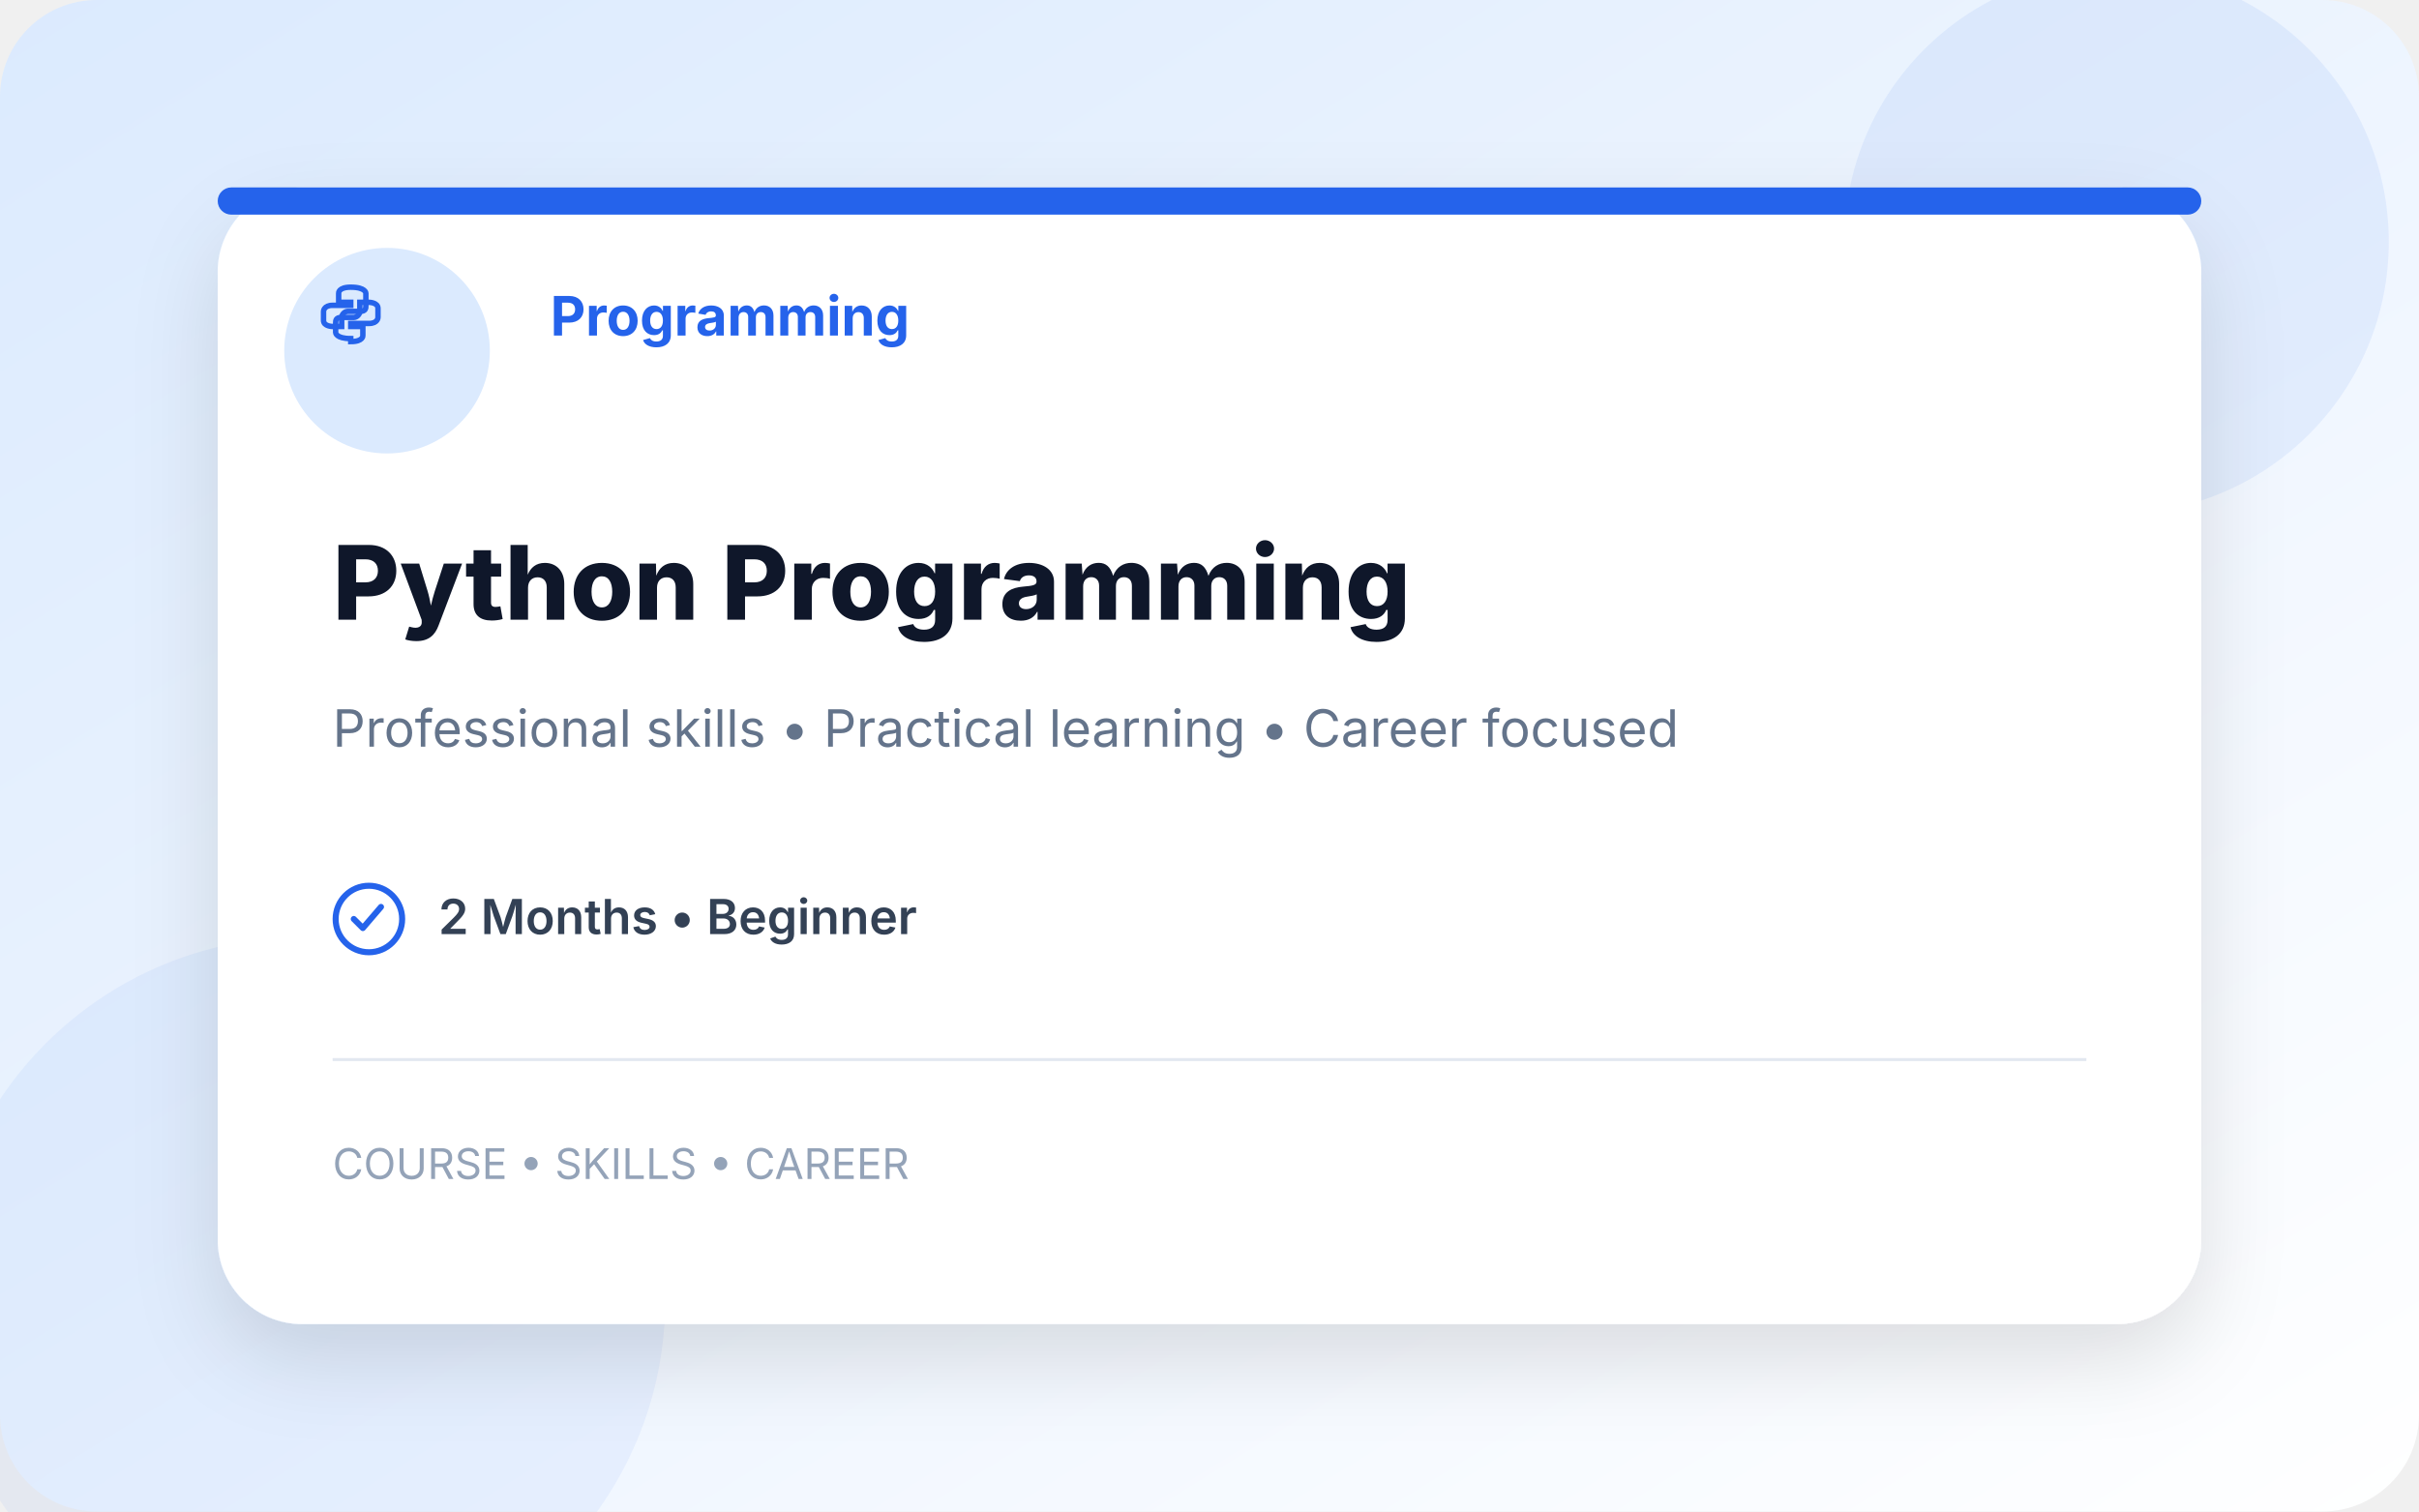
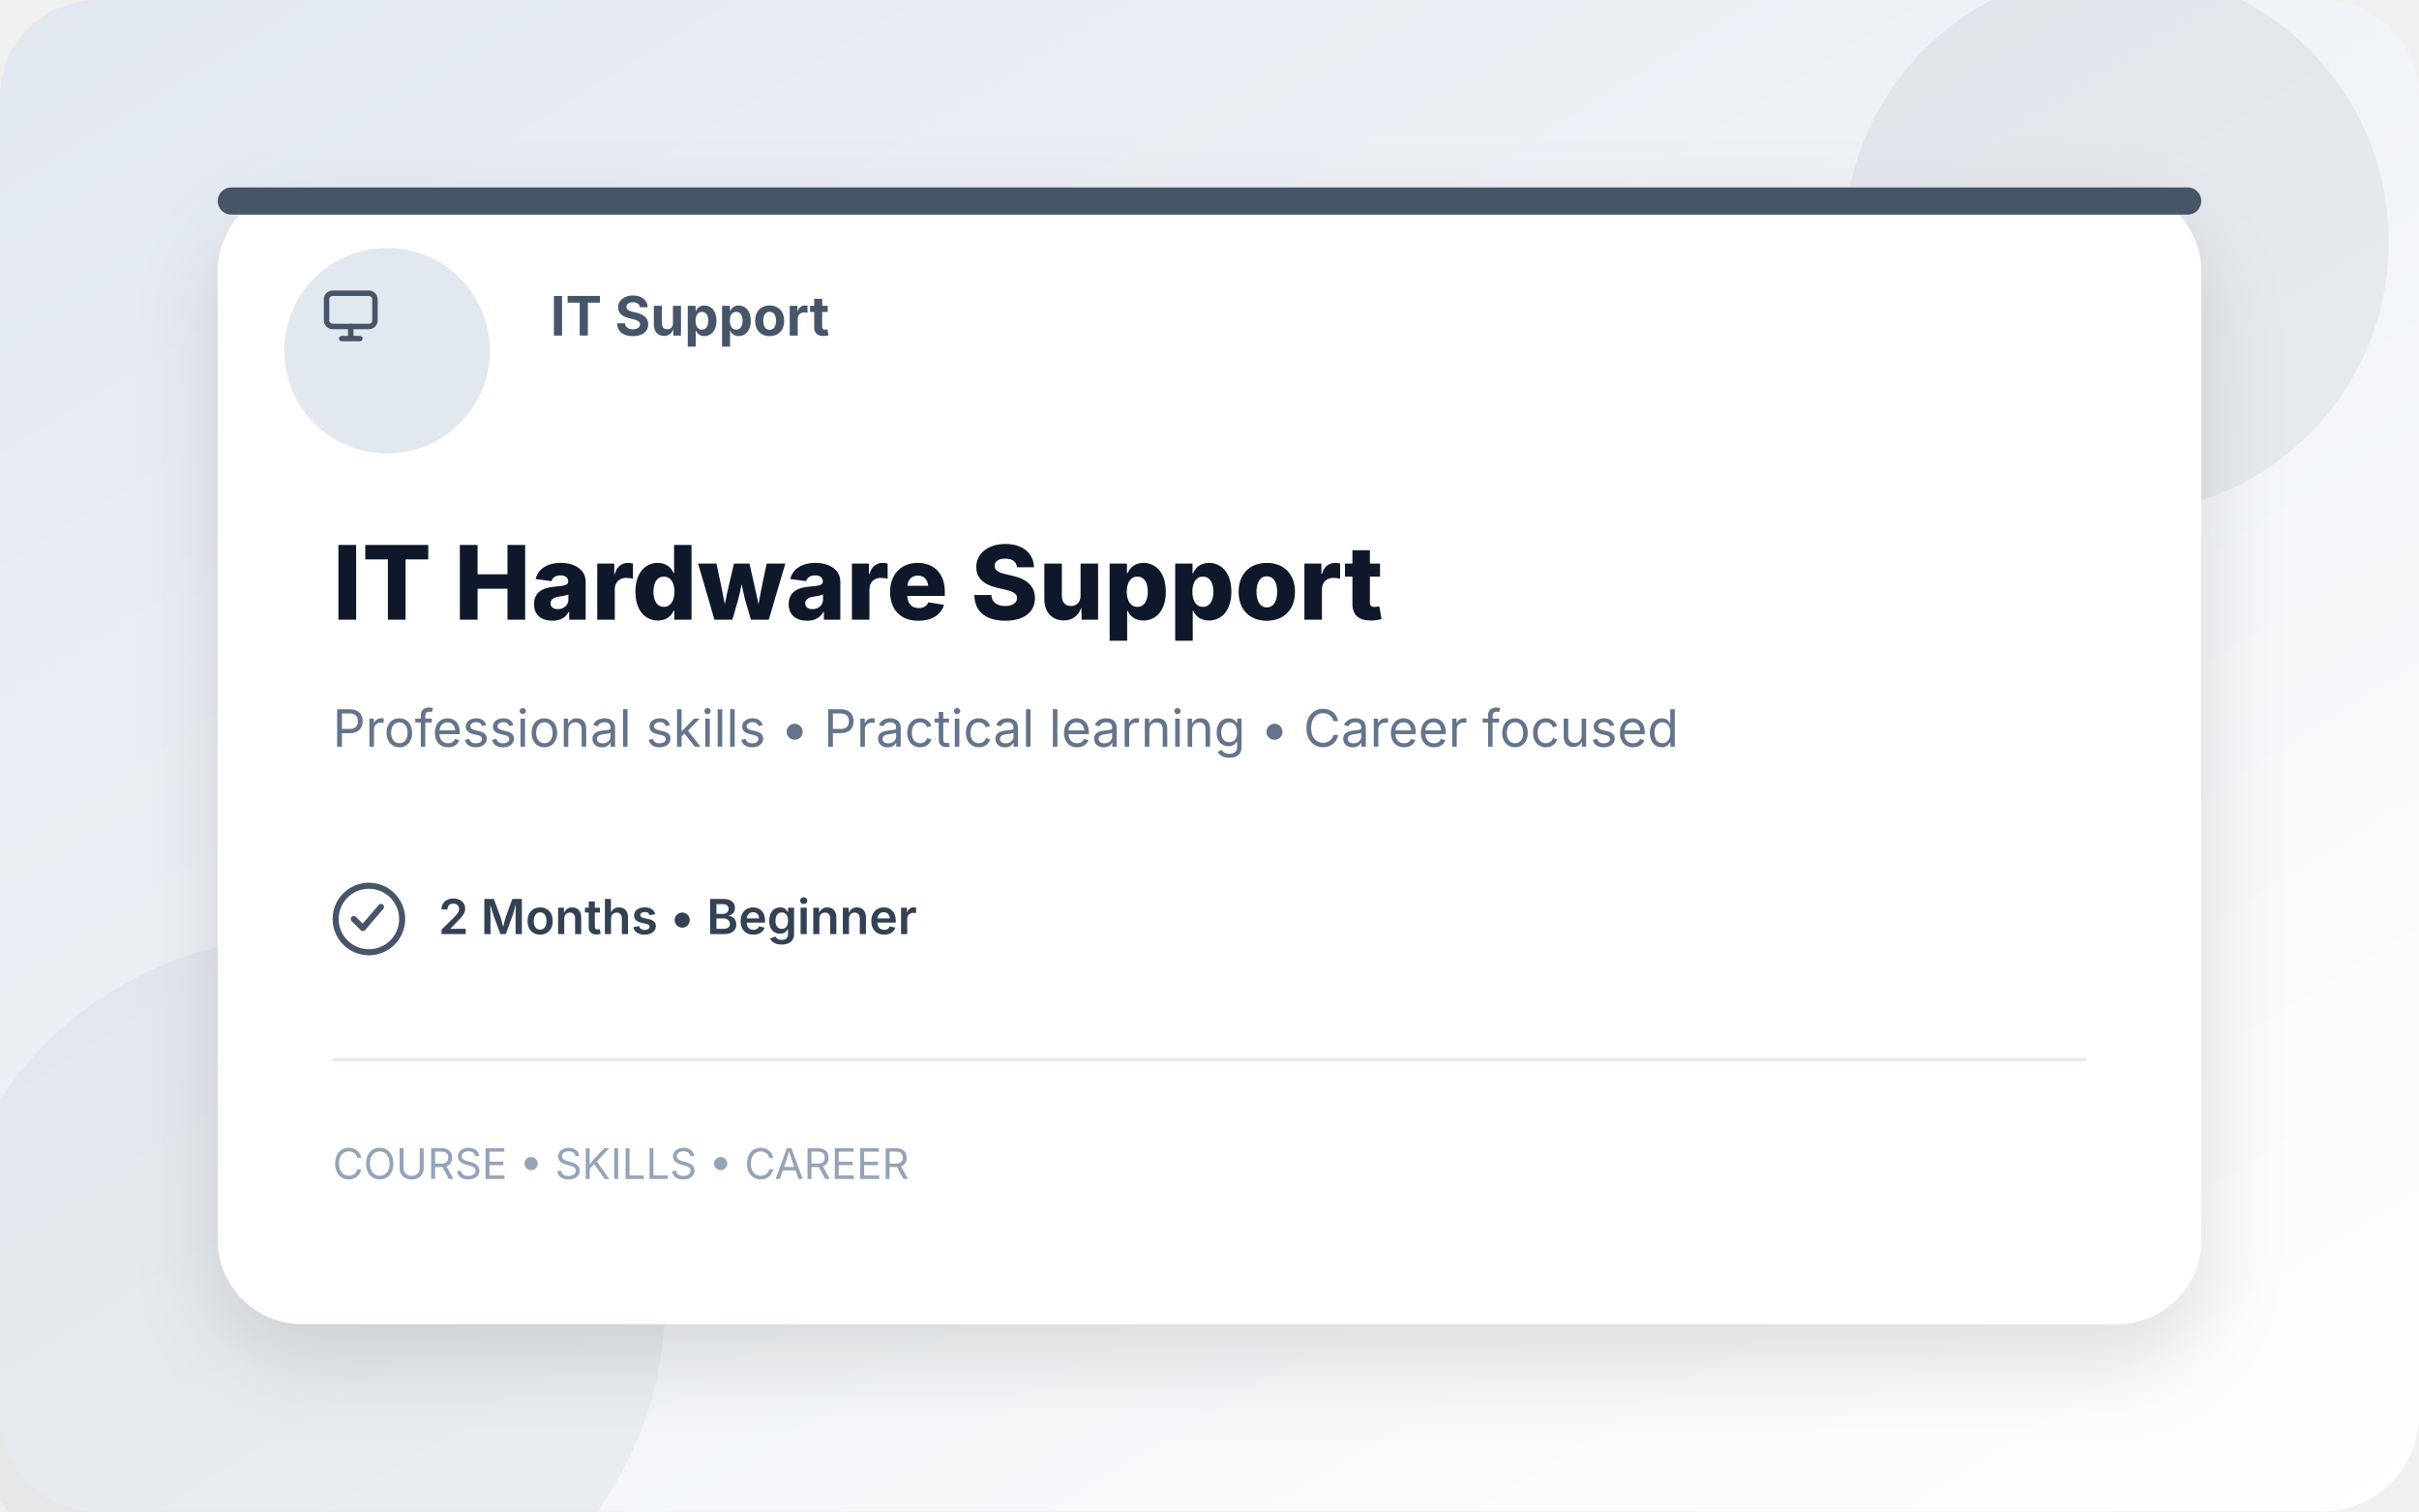
<svg xmlns="http://www.w3.org/2000/svg" viewBox="0 0 800 500" role="img" aria-labelledby="title desc">
  <defs>
    <linearGradient id="bg" x1="0" y1="0" x2="1" y2="1">
-       <stop offset="0" stop-color="#DBEAFE" />
+       <stop offset="0" stop-color="#E2E8F0" />
      <stop offset="1" stop-color="#ffffff" />
    </linearGradient>
    <filter id="shadow" x="-20%" y="-20%" width="140%" height="140%">
      <feDropShadow dx="0" dy="12" stdDeviation="14" flood-opacity=".12" />
    </filter>
  </defs>
  <rect width="800" height="500" rx="32" fill="url(#bg)" />
-   <circle cx="700" cy="80" r="90" fill="#2563EB" opacity=".08" />
-   <circle cx="100" cy="430" r="120" fill="#2563EB" opacity=".06" />
+   <circle cx="700" cy="80" r="90" fill="#475569" opacity=".08" />
+   <circle cx="100" cy="430" r="120" fill="#475569" opacity=".06" />
  <g filter="url(#shadow)">
    <rect x="72" y="62" width="656" height="376" rx="28" fill="#fff" />
  </g>
-   <rect x="72" y="62" width="656" height="9" rx="4.5" fill="#2563EB" />
-   <circle cx="128" cy="116" r="34" fill="#DBEAFE" />
-   <g transform="translate(104 92)" style="color:#2563EB">
-     <path d="M12 3c-4.2 0-4 2-4 2v3h4v1H6c-3 0-3 2-3 2v3c0 2 3 2 3 2h3v-3c0-1 1-2 2-2h4c2 0 2-1 2-2V5s0-2-5-2Z" fill="none" stroke="currentColor" stroke-width="1.8" />
-     <path d="M12 21c4.2 0 4-2 4-2v-3h-4v-1h6c3 0 3-2 3-2v-3c0-2-3-2-3-2h-3v3c0 1-1 2-2 2H9c-2 0-2 1-2 2v3s0 2 5 2Z" fill="none" stroke="currentColor" stroke-width="1.8" />
+   <rect x="72" y="62" width="656" height="9" rx="4.5" fill="#475569" />
+   <circle cx="128" cy="116" r="34" fill="#E2E8F0" />
+   <g transform="translate(104 92)" style="color:#475569">
+     <rect x="4" y="5" width="16" height="11" rx="2" fill="none" stroke="currentColor" stroke-width="1.8" />
+     <path d="M9 20h6M12 16v4" stroke="currentColor" stroke-width="1.8" stroke-linecap="round" />
  </g>
-   <text x="182" y="111" font-family="Inter,Segoe UI,Arial,sans-serif" font-size="18" font-weight="700" fill="#2563EB">Programming</text>
-   <text x="110" y="205" font-family="Inter,Segoe UI,Arial,sans-serif" font-size="34" font-weight="800" fill="#0F172A">Python Programming</text>
+   <text x="182" y="111" font-family="Inter,Segoe UI,Arial,sans-serif" font-size="18" font-weight="700" fill="#475569">IT Support</text>
+   <text x="110" y="205" font-family="Inter,Segoe UI,Arial,sans-serif" font-size="34" font-weight="800" fill="#0F172A">IT Hardware Support</text>
  <text x="110" y="247" font-family="Inter,Segoe UI,Arial,sans-serif" font-size="17" fill="#64748B">Professional skills • Practical learning • Career focused</text>
-   <g transform="translate(110 292)" style="color:#2563EB">
+   <g transform="translate(110 292)" style="color:#475569">
    <circle cx="12" cy="12" r="11" fill="none" stroke="currentColor" stroke-width="2" />
    <path d="m7 12 3 3 6-7" fill="none" stroke="currentColor" stroke-width="2" stroke-linecap="round" stroke-linejoin="round" />
  </g>
  <text x="145" y="309" font-family="Inter,Segoe UI,Arial,sans-serif" font-size="16" font-weight="600" fill="#334155">2 Months  •  Beginner</text>
  <rect x="110" y="350" width="580" height="1" fill="#E2E8F0" />
  <text x="110" y="390" font-family="Inter,Segoe UI,Arial,sans-serif" font-size="14" fill="#94A3B8">COURSE • SKILLS • CAREER</text>
</svg>
